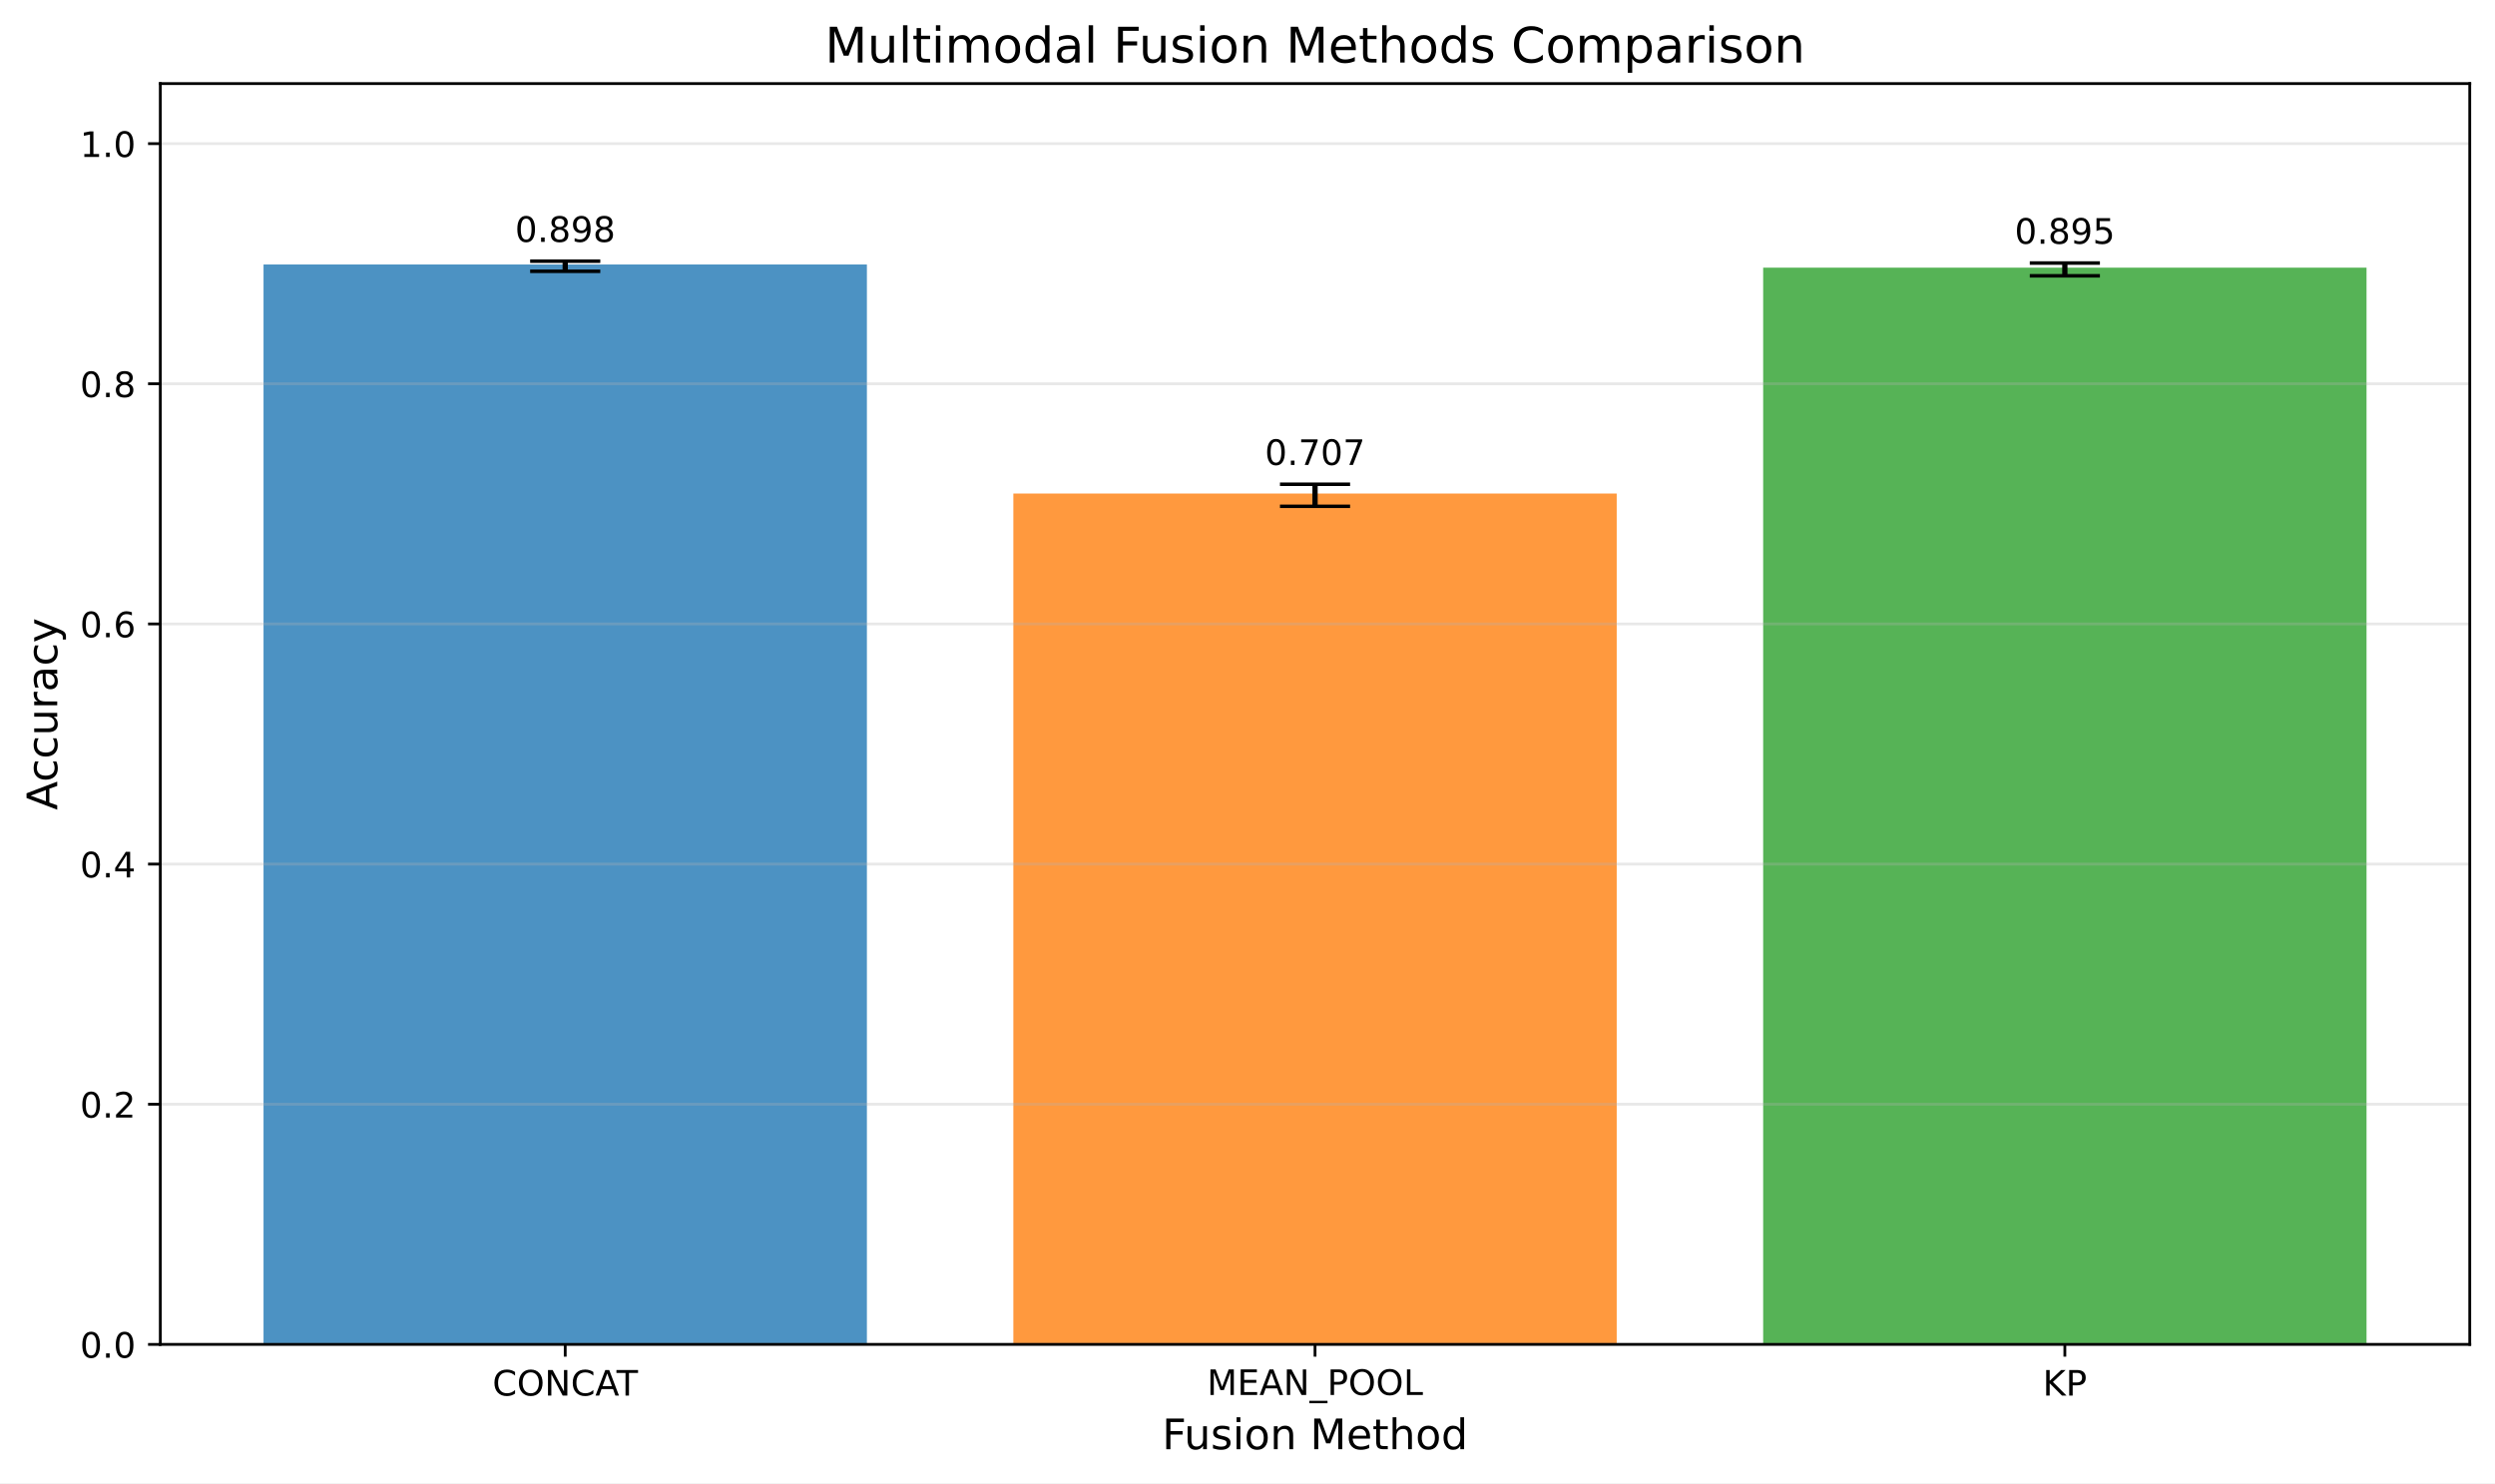
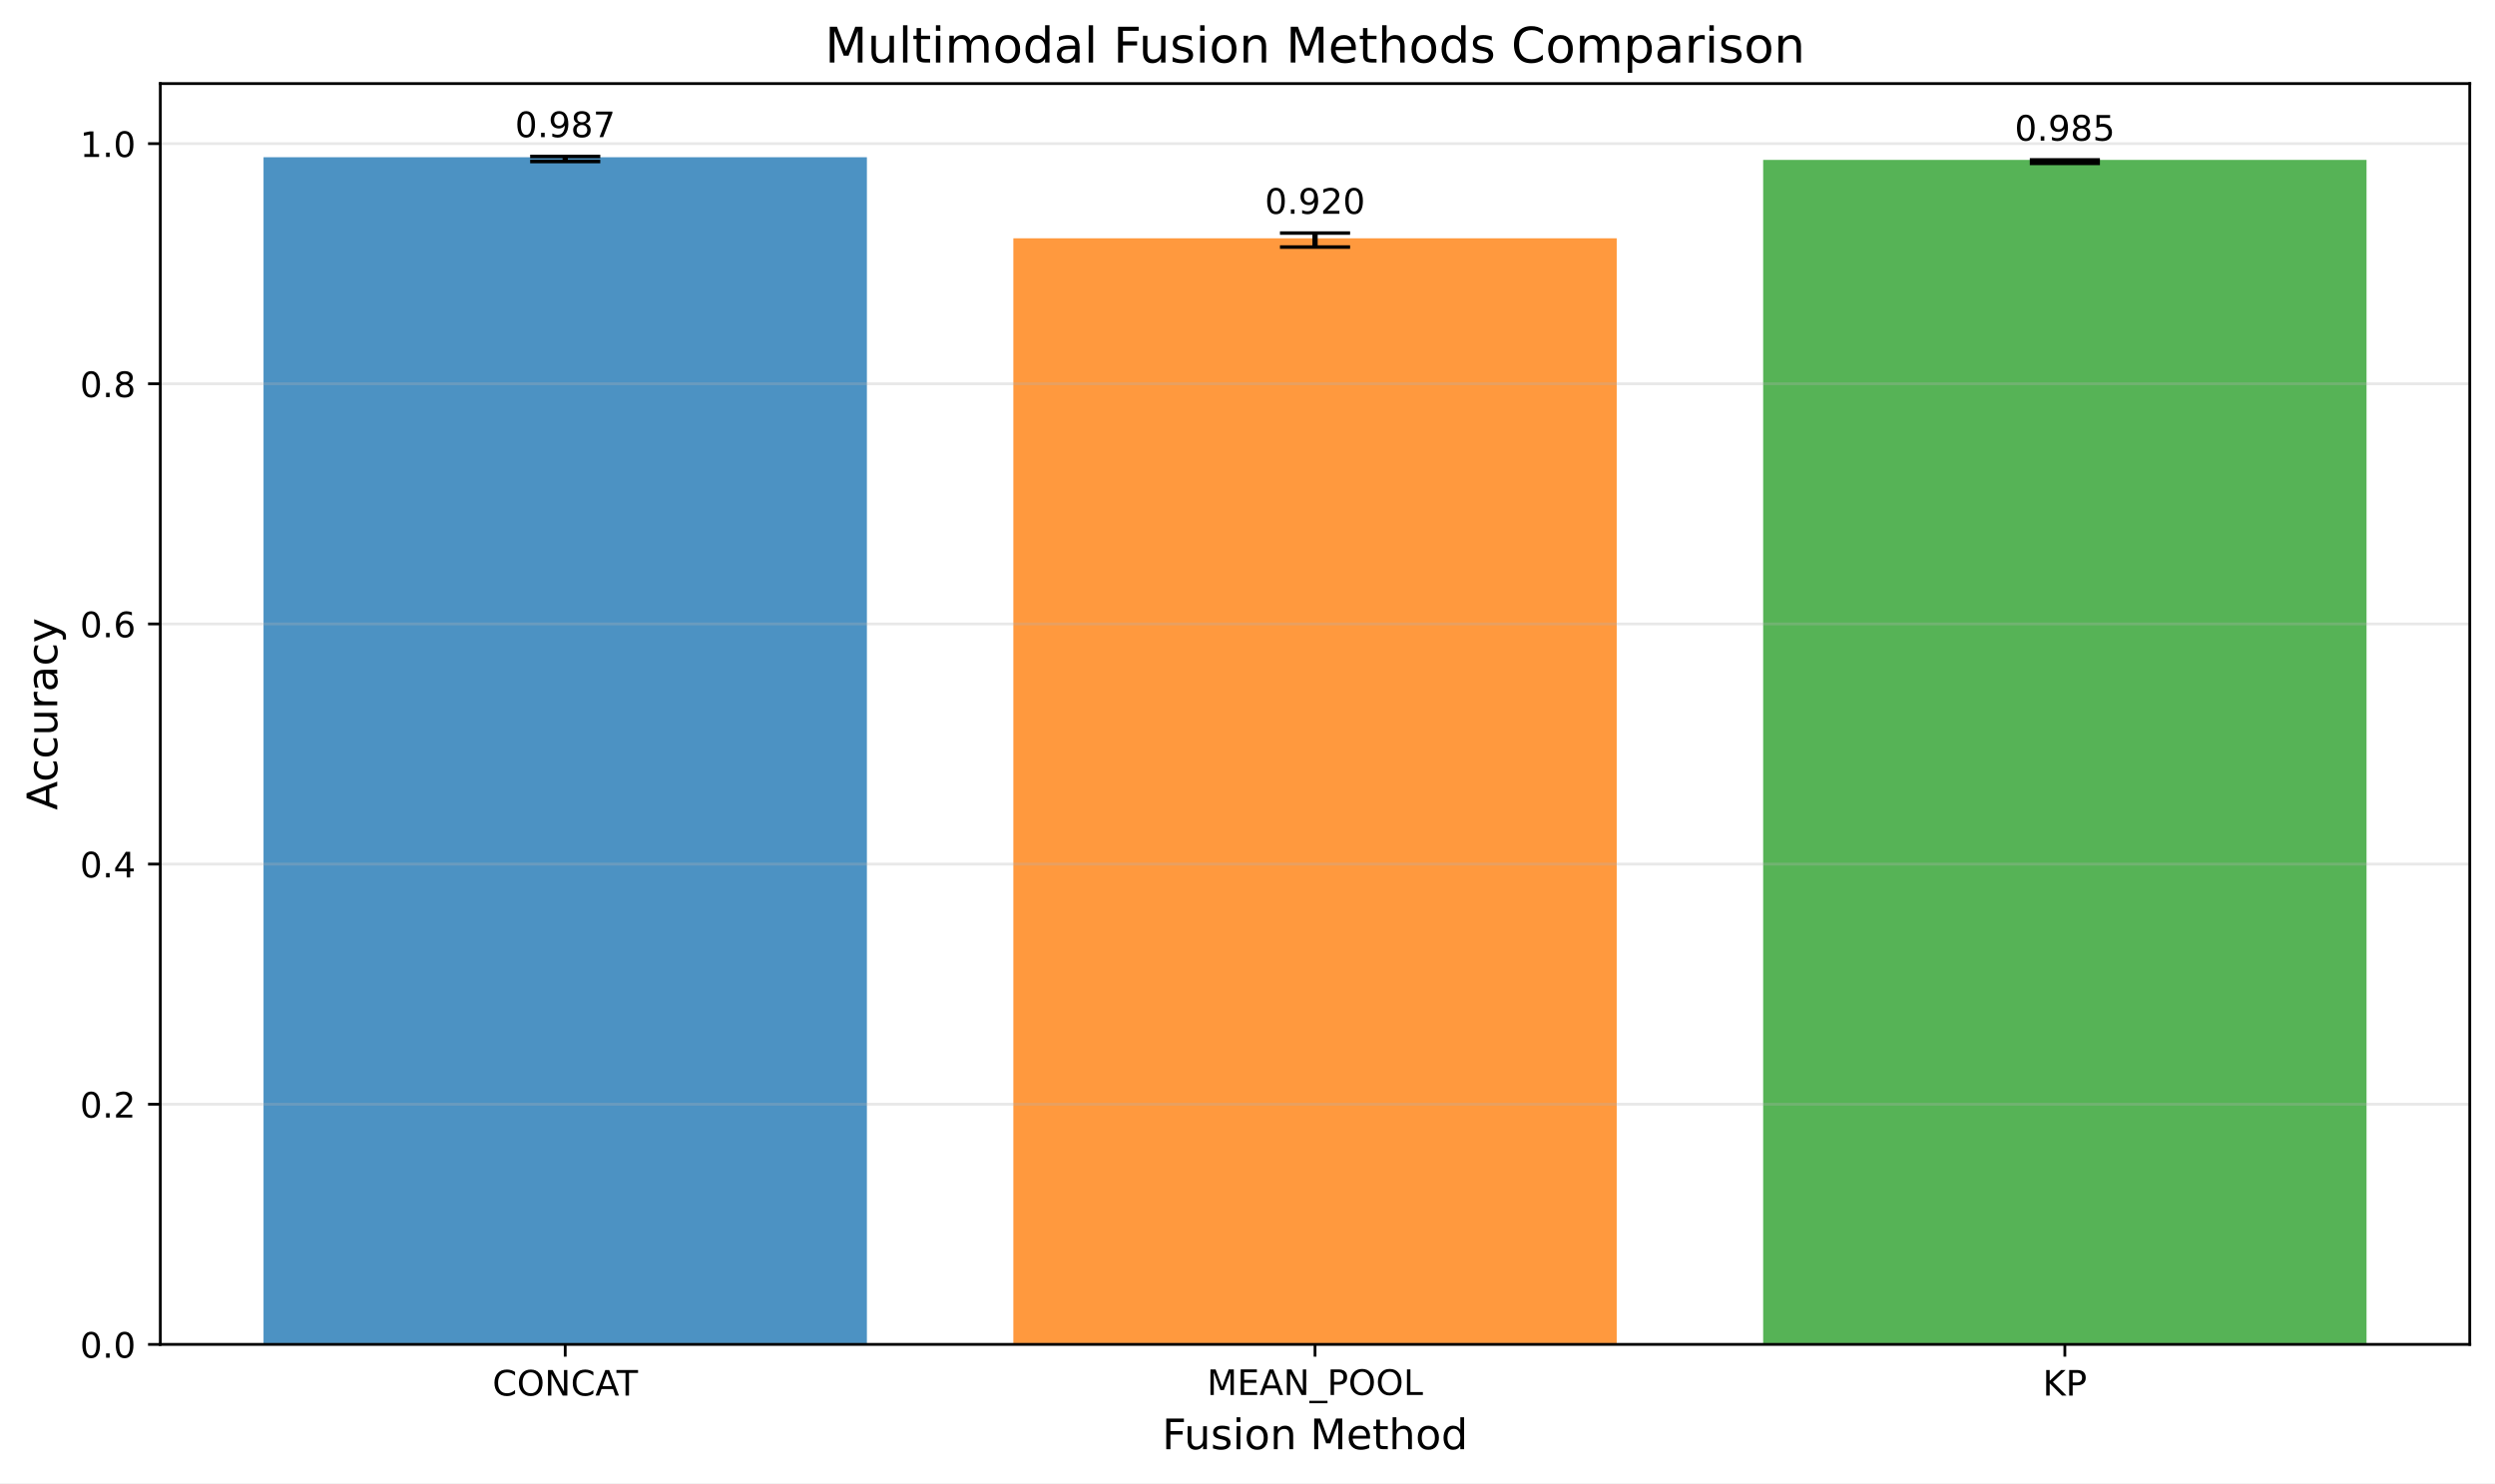
<svg xmlns="http://www.w3.org/2000/svg" xmlns:xlink="http://www.w3.org/1999/xlink" width="711.517pt" height="422.991pt" viewBox="0 0 711.517 422.991" version="1.1">
  <defs>
    <style type="text/css">*{stroke-linejoin: round; stroke-linecap: butt}</style>
  </defs>
  <g id="figure_1">
    <g id="patch_1">
      <path d="M 0 422.991  L 711.517 422.991  L 711.517 0  L 0 0  z " style="fill: #ffffff" />
    </g>
    <g id="axes_1">
      <g id="patch_2">
        <path d="M 45.717 383.398  L 704.317 383.398  L 704.317 23.838  L 45.717 23.838  z " style="fill: #ffffff" />
      </g>
      <g id="patch_3">
-         <path d="M 75.653 383.398  L 246.718 383.398  L 246.718 75.928  L 75.653 75.928  z " clip-path="url(#p27303a5ffc)" style="fill: #1f77b4; opacity: 0.8; stroke: #1f77b4; stroke-linejoin: miter" />
+         <path d="M 75.653 383.398  L 246.718 383.398  L 246.718 45.339  L 75.653 45.339  z " clip-path="url(#pd7a35f93a5)" style="fill: #1f77b4; opacity: 0.8; stroke: #1f77b4; stroke-linejoin: miter" />
      </g>
      <g id="patch_4">
-         <path d="M 289.484 383.398  L 460.549 383.398  L 460.549 141.246  L 289.484 141.246  z " clip-path="url(#p27303a5ffc)" style="fill: #ff7f0e; opacity: 0.8; stroke: #ff7f0e; stroke-linejoin: miter" />
+         <path d="M 289.484 383.398  L 460.549 383.398  L 460.549 68.459  L 289.484 68.459  z " clip-path="url(#pd7a35f93a5)" style="fill: #ff7f0e; opacity: 0.8; stroke: #ff7f0e; stroke-linejoin: miter" />
      </g>
      <g id="patch_5">
-         <path d="M 503.316 383.398  L 674.381 383.398  L 674.381 76.833  L 503.316 76.833  z " clip-path="url(#p27303a5ffc)" style="fill: #2ca02c; opacity: 0.8; stroke: #2ca02c; stroke-linejoin: miter" />
+         <path d="M 503.316 383.398  L 674.381 383.398  L 674.381 46.101  L 503.316 46.101  z " clip-path="url(#pd7a35f93a5)" style="fill: #2ca02c; opacity: 0.8; stroke: #2ca02c; stroke-linejoin: miter" />
      </g>
      <g id="matplotlib.axis_1">
        <g id="xtick_1">
          <g id="line2d_1">
            <defs>
-               <path id="mf64cdfb55c" d="M 0 0  L 0 3.5  " style="stroke: #000000; stroke-width: 0.8" />
+               <path id="mc3b2ba1097" d="M 0 0  L 0 3.5  " style="stroke: #000000; stroke-width: 0.8" />
            </defs>
            <g>
-               <use xlink:href="#mf64cdfb55c" x="161.186" y="383.398" style="stroke: #000000; stroke-width: 0.8" />
+               <use xlink:href="#mc3b2ba1097" x="161.186" y="383.398" style="stroke: #000000; stroke-width: 0.8" />
            </g>
          </g>
          <g id="text_1">
            <g transform="translate(140.4396 397.9962) scale(0.1 -0.1)">
              <defs>
                <path id="DejaVuSans-43" d="M 4122 4306  L 4122 3641  Q 3803 3938 3442 4084  Q 3081 4231 2675 4231  Q 1875 4231 1450 3742  Q 1025 3253 1025 2328  Q 1025 1406 1450 917  Q 1875 428 2675 428  Q 3081 428 3442 575  Q 3803 722 4122 1019  L 4122 359  Q 3791 134 3420 21  Q 3050 -91 2638 -91  Q 1578 -91 968 557  Q 359 1206 359 2328  Q 359 3453 968 4101  Q 1578 4750 2638 4750  Q 3056 4750 3426 4639  Q 3797 4528 4122 4306  z " transform="scale(0.015625)" />
                <path id="DejaVuSans-4f" d="M 2522 4238  Q 1834 4238 1429 3725  Q 1025 3213 1025 2328  Q 1025 1447 1429 934  Q 1834 422 2522 422  Q 3209 422 3611 934  Q 4013 1447 4013 2328  Q 4013 3213 3611 3725  Q 3209 4238 2522 4238  z M 2522 4750  Q 3503 4750 4090 4092  Q 4678 3434 4678 2328  Q 4678 1225 4090 567  Q 3503 -91 2522 -91  Q 1538 -91 948 565  Q 359 1222 359 2328  Q 359 3434 948 4092  Q 1538 4750 2522 4750  z " transform="scale(0.015625)" />
                <path id="DejaVuSans-4e" d="M 628 4666  L 1478 4666  L 3547 763  L 3547 4666  L 4159 4666  L 4159 0  L 3309 0  L 1241 3903  L 1241 0  L 628 0  L 628 4666  z " transform="scale(0.015625)" />
                <path id="DejaVuSans-41" d="M 2188 4044  L 1331 1722  L 3047 1722  L 2188 4044  z M 1831 4666  L 2547 4666  L 4325 0  L 3669 0  L 3244 1197  L 1141 1197  L 716 0  L 50 0  L 1831 4666  z " transform="scale(0.015625)" />
                <path id="DejaVuSans-54" d="M -19 4666  L 3928 4666  L 3928 4134  L 2272 4134  L 2272 0  L 1638 0  L 1638 4134  L -19 4134  L -19 4666  z " transform="scale(0.015625)" />
              </defs>
              <use xlink:href="#DejaVuSans-43" />
              <use xlink:href="#DejaVuSans-4f" transform="translate(69.82422 0)" />
              <use xlink:href="#DejaVuSans-4e" transform="translate(148.5352 0)" />
              <use xlink:href="#DejaVuSans-43" transform="translate(223.3398 0)" />
              <use xlink:href="#DejaVuSans-41" transform="translate(293.1641 0)" />
              <use xlink:href="#DejaVuSans-54" transform="translate(353.8223 0)" />
            </g>
          </g>
        </g>
        <g id="xtick_2">
          <g id="line2d_2">
            <g>
-               <use xlink:href="#mf64cdfb55c" x="375.017" y="383.398" style="stroke: #000000; stroke-width: 0.8" />
+               <use xlink:href="#mc3b2ba1097" x="375.017" y="383.398" style="stroke: #000000; stroke-width: 0.8" />
            </g>
          </g>
          <g id="text_2">
            <g transform="translate(344.2098 397.8197) scale(0.1 -0.1)">
              <defs>
                <path id="DejaVuSans-4d" d="M 628 4666  L 1569 4666  L 2759 1491  L 3956 4666  L 4897 4666  L 4897 0  L 4281 0  L 4281 4097  L 3078 897  L 2444 897  L 1241 4097  L 1241 0  L 628 0  L 628 4666  z " transform="scale(0.015625)" />
                <path id="DejaVuSans-45" d="M 628 4666  L 3578 4666  L 3578 4134  L 1259 4134  L 1259 2753  L 3481 2753  L 3481 2222  L 1259 2222  L 1259 531  L 3634 531  L 3634 0  L 628 0  L 628 4666  z " transform="scale(0.015625)" />
                <path id="DejaVuSans-5f" d="M 3263 -1063  L 3263 -1509  L -63 -1509  L -63 -1063  L 3263 -1063  z " transform="scale(0.015625)" />
                <path id="DejaVuSans-50" d="M 1259 4147  L 1259 2394  L 2053 2394  Q 2494 2394 2734 2622  Q 2975 2850 2975 3272  Q 2975 3691 2734 3919  Q 2494 4147 2053 4147  L 1259 4147  z M 628 4666  L 2053 4666  Q 2838 4666 3239 4311  Q 3641 3956 3641 3272  Q 3641 2581 3239 2228  Q 2838 1875 2053 1875  L 1259 1875  L 1259 0  L 628 0  L 628 4666  z " transform="scale(0.015625)" />
                <path id="DejaVuSans-4c" d="M 628 4666  L 1259 4666  L 1259 531  L 3531 531  L 3531 0  L 628 0  L 628 4666  z " transform="scale(0.015625)" />
              </defs>
              <use xlink:href="#DejaVuSans-4d" />
              <use xlink:href="#DejaVuSans-45" transform="translate(86.2793 0)" />
              <use xlink:href="#DejaVuSans-41" transform="translate(149.4629 0)" />
              <use xlink:href="#DejaVuSans-4e" transform="translate(217.8711 0)" />
              <use xlink:href="#DejaVuSans-5f" transform="translate(292.6758 0)" />
              <use xlink:href="#DejaVuSans-50" transform="translate(342.6758 0)" />
              <use xlink:href="#DejaVuSans-4f" transform="translate(402.9785 0)" />
              <use xlink:href="#DejaVuSans-4f" transform="translate(481.6895 0)" />
              <use xlink:href="#DejaVuSans-4c" transform="translate(560.4004 0)" />
            </g>
          </g>
        </g>
        <g id="xtick_3">
          <g id="line2d_3">
            <g>
-               <use xlink:href="#mf64cdfb55c" x="588.848" y="383.398" style="stroke: #000000; stroke-width: 0.8" />
+               <use xlink:href="#mc3b2ba1097" x="588.848" y="383.398" style="stroke: #000000; stroke-width: 0.8" />
            </g>
          </g>
          <g id="text_3">
            <g transform="translate(582.5543 397.9962) scale(0.1 -0.1)">
              <defs>
                <path id="DejaVuSans-4b" d="M 628 4666  L 1259 4666  L 1259 2694  L 3353 4666  L 4166 4666  L 1850 2491  L 4331 0  L 3500 0  L 1259 2247  L 1259 0  L 628 0  L 628 4666  z " transform="scale(0.015625)" />
              </defs>
              <use xlink:href="#DejaVuSans-4b" />
              <use xlink:href="#DejaVuSans-50" transform="translate(65.57617 0)" />
            </g>
          </g>
        </g>
        <g id="text_4">
          <g transform="translate(331.4166 413.2956) scale(0.12 -0.12)">
            <defs>
              <path id="DejaVuSans-46" d="M 628 4666  L 3309 4666  L 3309 4134  L 1259 4134  L 1259 2759  L 3109 2759  L 3109 2228  L 1259 2228  L 1259 0  L 628 0  L 628 4666  z " transform="scale(0.015625)" />
              <path id="DejaVuSans-75" d="M 544 1381  L 544 3500  L 1119 3500  L 1119 1403  Q 1119 906 1312 657  Q 1506 409 1894 409  Q 2359 409 2629 706  Q 2900 1003 2900 1516  L 2900 3500  L 3475 3500  L 3475 0  L 2900 0  L 2900 538  Q 2691 219 2414 64  Q 2138 -91 1772 -91  Q 1169 -91 856 284  Q 544 659 544 1381  z M 1991 3584  L 1991 3584  z " transform="scale(0.015625)" />
              <path id="DejaVuSans-73" d="M 2834 3397  L 2834 2853  Q 2591 2978 2328 3040  Q 2066 3103 1784 3103  Q 1356 3103 1142 2972  Q 928 2841 928 2578  Q 928 2378 1081 2264  Q 1234 2150 1697 2047  L 1894 2003  Q 2506 1872 2764 1633  Q 3022 1394 3022 966  Q 3022 478 2636 193  Q 2250 -91 1575 -91  Q 1294 -91 989 -36  Q 684 19 347 128  L 347 722  Q 666 556 975 473  Q 1284 391 1588 391  Q 1994 391 2212 530  Q 2431 669 2431 922  Q 2431 1156 2273 1281  Q 2116 1406 1581 1522  L 1381 1569  Q 847 1681 609 1914  Q 372 2147 372 2553  Q 372 3047 722 3315  Q 1072 3584 1716 3584  Q 2034 3584 2315 3537  Q 2597 3491 2834 3397  z " transform="scale(0.015625)" />
              <path id="DejaVuSans-69" d="M 603 3500  L 1178 3500  L 1178 0  L 603 0  L 603 3500  z M 603 4863  L 1178 4863  L 1178 4134  L 603 4134  L 603 4863  z " transform="scale(0.015625)" />
              <path id="DejaVuSans-6f" d="M 1959 3097  Q 1497 3097 1228 2736  Q 959 2375 959 1747  Q 959 1119 1226 758  Q 1494 397 1959 397  Q 2419 397 2687 759  Q 2956 1122 2956 1747  Q 2956 2369 2687 2733  Q 2419 3097 1959 3097  z M 1959 3584  Q 2709 3584 3137 3096  Q 3566 2609 3566 1747  Q 3566 888 3137 398  Q 2709 -91 1959 -91  Q 1206 -91 779 398  Q 353 888 353 1747  Q 353 2609 779 3096  Q 1206 3584 1959 3584  z " transform="scale(0.015625)" />
              <path id="DejaVuSans-6e" d="M 3513 2113  L 3513 0  L 2938 0  L 2938 2094  Q 2938 2591 2744 2837  Q 2550 3084 2163 3084  Q 1697 3084 1428 2787  Q 1159 2491 1159 1978  L 1159 0  L 581 0  L 581 3500  L 1159 3500  L 1159 2956  Q 1366 3272 1645 3428  Q 1925 3584 2291 3584  Q 2894 3584 3203 3211  Q 3513 2838 3513 2113  z " transform="scale(0.015625)" />
              <path id="DejaVuSans-20" transform="scale(0.015625)" />
              <path id="DejaVuSans-65" d="M 3597 1894  L 3597 1613  L 953 1613  Q 991 1019 1311 708  Q 1631 397 2203 397  Q 2534 397 2845 478  Q 3156 559 3463 722  L 3463 178  Q 3153 47 2828 -22  Q 2503 -91 2169 -91  Q 1331 -91 842 396  Q 353 884 353 1716  Q 353 2575 817 3079  Q 1281 3584 2069 3584  Q 2775 3584 3186 3129  Q 3597 2675 3597 1894  z M 3022 2063  Q 3016 2534 2758 2815  Q 2500 3097 2075 3097  Q 1594 3097 1305 2825  Q 1016 2553 972 2059  L 3022 2063  z " transform="scale(0.015625)" />
              <path id="DejaVuSans-74" d="M 1172 4494  L 1172 3500  L 2356 3500  L 2356 3053  L 1172 3053  L 1172 1153  Q 1172 725 1289 603  Q 1406 481 1766 481  L 2356 481  L 2356 0  L 1766 0  Q 1100 0 847 248  Q 594 497 594 1153  L 594 3053  L 172 3053  L 172 3500  L 594 3500  L 594 4494  L 1172 4494  z " transform="scale(0.015625)" />
              <path id="DejaVuSans-68" d="M 3513 2113  L 3513 0  L 2938 0  L 2938 2094  Q 2938 2591 2744 2837  Q 2550 3084 2163 3084  Q 1697 3084 1428 2787  Q 1159 2491 1159 1978  L 1159 0  L 581 0  L 581 4863  L 1159 4863  L 1159 2956  Q 1366 3272 1645 3428  Q 1925 3584 2291 3584  Q 2894 3584 3203 3211  Q 3513 2838 3513 2113  z " transform="scale(0.015625)" />
              <path id="DejaVuSans-64" d="M 2906 2969  L 2906 4863  L 3481 4863  L 3481 0  L 2906 0  L 2906 525  Q 2725 213 2448 61  Q 2172 -91 1784 -91  Q 1150 -91 751 415  Q 353 922 353 1747  Q 353 2572 751 3078  Q 1150 3584 1784 3584  Q 2172 3584 2448 3432  Q 2725 3281 2906 2969  z M 947 1747  Q 947 1113 1208 752  Q 1469 391 1925 391  Q 2381 391 2643 752  Q 2906 1113 2906 1747  Q 2906 2381 2643 2742  Q 2381 3103 1925 3103  Q 1469 3103 1208 2742  Q 947 2381 947 1747  z " transform="scale(0.015625)" />
            </defs>
            <use xlink:href="#DejaVuSans-46" />
            <use xlink:href="#DejaVuSans-75" transform="translate(52.01953 0)" />
            <use xlink:href="#DejaVuSans-73" transform="translate(115.3984 0)" />
            <use xlink:href="#DejaVuSans-69" transform="translate(167.498 0)" />
            <use xlink:href="#DejaVuSans-6f" transform="translate(195.2812 0)" />
            <use xlink:href="#DejaVuSans-6e" transform="translate(256.4629 0)" />
            <use xlink:href="#DejaVuSans-20" transform="translate(319.8418 0)" />
            <use xlink:href="#DejaVuSans-4d" transform="translate(351.6289 0)" />
            <use xlink:href="#DejaVuSans-65" transform="translate(437.9082 0)" />
            <use xlink:href="#DejaVuSans-74" transform="translate(499.4316 0)" />
            <use xlink:href="#DejaVuSans-68" transform="translate(538.6406 0)" />
            <use xlink:href="#DejaVuSans-6f" transform="translate(602.0195 0)" />
            <use xlink:href="#DejaVuSans-64" transform="translate(663.2012 0)" />
          </g>
        </g>
      </g>
      <g id="matplotlib.axis_2">
        <g id="ytick_1">
          <g id="line2d_4">
-             <path d="M 45.717 383.398  L 704.317 383.398  " clip-path="url(#p27303a5ffc)" style="fill: none; stroke: #b0b0b0; stroke-opacity: 0.3; stroke-width: 0.8; stroke-linecap: square" />
+             <path d="M 45.717 383.398  L 704.317 383.398  " clip-path="url(#pd7a35f93a5)" style="fill: none; stroke: #b0b0b0; stroke-opacity: 0.3; stroke-width: 0.8; stroke-linecap: square" />
          </g>
          <g id="line2d_5">
            <defs>
-               <path id="m669b06b5f6" d="M 0 0  L -3.5 0  " style="stroke: #000000; stroke-width: 0.8" />
+               <path id="me95f4fb270" d="M 0 0  L -3.5 0  " style="stroke: #000000; stroke-width: 0.8" />
            </defs>
            <g>
-               <use xlink:href="#m669b06b5f6" x="45.717" y="383.398" style="stroke: #000000; stroke-width: 0.8" />
+               <use xlink:href="#me95f4fb270" x="45.717" y="383.398" style="stroke: #000000; stroke-width: 0.8" />
            </g>
          </g>
          <g id="text_5">
            <g transform="translate(22.81375 387.197) scale(0.1 -0.1)">
              <defs>
                <path id="DejaVuSans-30" d="M 2034 4250  Q 1547 4250 1301 3770  Q 1056 3291 1056 2328  Q 1056 1369 1301 889  Q 1547 409 2034 409  Q 2525 409 2770 889  Q 3016 1369 3016 2328  Q 3016 3291 2770 3770  Q 2525 4250 2034 4250  z M 2034 4750  Q 2819 4750 3233 4129  Q 3647 3509 3647 2328  Q 3647 1150 3233 529  Q 2819 -91 2034 -91  Q 1250 -91 836 529  Q 422 1150 422 2328  Q 422 3509 836 4129  Q 1250 4750 2034 4750  z " transform="scale(0.015625)" />
                <path id="DejaVuSans-2e" d="M 684 794  L 1344 794  L 1344 0  L 684 0  L 684 794  z " transform="scale(0.015625)" />
              </defs>
              <use xlink:href="#DejaVuSans-30" />
              <use xlink:href="#DejaVuSans-2e" transform="translate(63.62305 0)" />
              <use xlink:href="#DejaVuSans-30" transform="translate(95.41016 0)" />
            </g>
          </g>
        </g>
        <g id="ytick_2">
          <g id="line2d_6">
-             <path d="M 45.717 314.91  L 704.317 314.91  " clip-path="url(#p27303a5ffc)" style="fill: none; stroke: #b0b0b0; stroke-opacity: 0.3; stroke-width: 0.8; stroke-linecap: square" />
+             <path d="M 45.717 314.91  L 704.317 314.91  " clip-path="url(#pd7a35f93a5)" style="fill: none; stroke: #b0b0b0; stroke-opacity: 0.3; stroke-width: 0.8; stroke-linecap: square" />
          </g>
          <g id="line2d_7">
            <g>
-               <use xlink:href="#m669b06b5f6" x="45.717" y="314.91" style="stroke: #000000; stroke-width: 0.8" />
+               <use xlink:href="#me95f4fb270" x="45.717" y="314.91" style="stroke: #000000; stroke-width: 0.8" />
            </g>
          </g>
          <g id="text_6">
            <g transform="translate(22.81375 318.7094) scale(0.1 -0.1)">
              <defs>
                <path id="DejaVuSans-32" d="M 1228 531  L 3431 531  L 3431 0  L 469 0  L 469 531  Q 828 903 1448 1529  Q 2069 2156 2228 2338  Q 2531 2678 2651 2914  Q 2772 3150 2772 3378  Q 2772 3750 2511 3984  Q 2250 4219 1831 4219  Q 1534 4219 1204 4116  Q 875 4013 500 3803  L 500 4441  Q 881 4594 1212 4672  Q 1544 4750 1819 4750  Q 2544 4750 2975 4387  Q 3406 4025 3406 3419  Q 3406 3131 3298 2873  Q 3191 2616 2906 2266  Q 2828 2175 2409 1742  Q 1991 1309 1228 531  z " transform="scale(0.015625)" />
              </defs>
              <use xlink:href="#DejaVuSans-30" />
              <use xlink:href="#DejaVuSans-2e" transform="translate(63.62305 0)" />
              <use xlink:href="#DejaVuSans-32" transform="translate(95.41016 0)" />
            </g>
          </g>
        </g>
        <g id="ytick_3">
          <g id="line2d_8">
-             <path d="M 45.717 246.423  L 704.317 246.423  " clip-path="url(#p27303a5ffc)" style="fill: none; stroke: #b0b0b0; stroke-opacity: 0.3; stroke-width: 0.8; stroke-linecap: square" />
+             <path d="M 45.717 246.423  L 704.317 246.423  " clip-path="url(#pd7a35f93a5)" style="fill: none; stroke: #b0b0b0; stroke-opacity: 0.3; stroke-width: 0.8; stroke-linecap: square" />
          </g>
          <g id="line2d_9">
            <g>
-               <use xlink:href="#m669b06b5f6" x="45.717" y="246.423" style="stroke: #000000; stroke-width: 0.8" />
+               <use xlink:href="#me95f4fb270" x="45.717" y="246.423" style="stroke: #000000; stroke-width: 0.8" />
            </g>
          </g>
          <g id="text_7">
            <g transform="translate(22.81375 250.2218) scale(0.1 -0.1)">
              <defs>
                <path id="DejaVuSans-34" d="M 2419 4116  L 825 1625  L 2419 1625  L 2419 4116  z M 2253 4666  L 3047 4666  L 3047 1625  L 3713 1625  L 3713 1100  L 3047 1100  L 3047 0  L 2419 0  L 2419 1100  L 313 1100  L 313 1709  L 2253 4666  z " transform="scale(0.015625)" />
              </defs>
              <use xlink:href="#DejaVuSans-30" />
              <use xlink:href="#DejaVuSans-2e" transform="translate(63.62305 0)" />
              <use xlink:href="#DejaVuSans-34" transform="translate(95.41016 0)" />
            </g>
          </g>
        </g>
        <g id="ytick_4">
          <g id="line2d_10">
-             <path d="M 45.717 177.935  L 704.317 177.935  " clip-path="url(#p27303a5ffc)" style="fill: none; stroke: #b0b0b0; stroke-opacity: 0.3; stroke-width: 0.8; stroke-linecap: square" />
+             <path d="M 45.717 177.935  L 704.317 177.935  " clip-path="url(#pd7a35f93a5)" style="fill: none; stroke: #b0b0b0; stroke-opacity: 0.3; stroke-width: 0.8; stroke-linecap: square" />
          </g>
          <g id="line2d_11">
            <g>
-               <use xlink:href="#m669b06b5f6" x="45.717" y="177.935" style="stroke: #000000; stroke-width: 0.8" />
+               <use xlink:href="#me95f4fb270" x="45.717" y="177.935" style="stroke: #000000; stroke-width: 0.8" />
            </g>
          </g>
          <g id="text_8">
            <g transform="translate(22.81375 181.7342) scale(0.1 -0.1)">
              <defs>
                <path id="DejaVuSans-36" d="M 2113 2584  Q 1688 2584 1439 2293  Q 1191 2003 1191 1497  Q 1191 994 1439 701  Q 1688 409 2113 409  Q 2538 409 2786 701  Q 3034 994 3034 1497  Q 3034 2003 2786 2293  Q 2538 2584 2113 2584  z M 3366 4563  L 3366 3988  Q 3128 4100 2886 4159  Q 2644 4219 2406 4219  Q 1781 4219 1451 3797  Q 1122 3375 1075 2522  Q 1259 2794 1537 2939  Q 1816 3084 2150 3084  Q 2853 3084 3261 2657  Q 3669 2231 3669 1497  Q 3669 778 3244 343  Q 2819 -91 2113 -91  Q 1303 -91 875 529  Q 447 1150 447 2328  Q 447 3434 972 4092  Q 1497 4750 2381 4750  Q 2619 4750 2861 4703  Q 3103 4656 3366 4563  z " transform="scale(0.015625)" />
              </defs>
              <use xlink:href="#DejaVuSans-30" />
              <use xlink:href="#DejaVuSans-2e" transform="translate(63.62305 0)" />
              <use xlink:href="#DejaVuSans-36" transform="translate(95.41016 0)" />
            </g>
          </g>
        </g>
        <g id="ytick_5">
          <g id="line2d_12">
-             <path d="M 45.717 109.447  L 704.317 109.447  " clip-path="url(#p27303a5ffc)" style="fill: none; stroke: #b0b0b0; stroke-opacity: 0.3; stroke-width: 0.8; stroke-linecap: square" />
+             <path d="M 45.717 109.447  L 704.317 109.447  " clip-path="url(#pd7a35f93a5)" style="fill: none; stroke: #b0b0b0; stroke-opacity: 0.3; stroke-width: 0.8; stroke-linecap: square" />
          </g>
          <g id="line2d_13">
            <g>
-               <use xlink:href="#m669b06b5f6" x="45.717" y="109.447" style="stroke: #000000; stroke-width: 0.8" />
+               <use xlink:href="#me95f4fb270" x="45.717" y="109.447" style="stroke: #000000; stroke-width: 0.8" />
            </g>
          </g>
          <g id="text_9">
            <g transform="translate(22.81375 113.2466) scale(0.1 -0.1)">
              <defs>
                <path id="DejaVuSans-38" d="M 2034 2216  Q 1584 2216 1326 1975  Q 1069 1734 1069 1313  Q 1069 891 1326 650  Q 1584 409 2034 409  Q 2484 409 2743 651  Q 3003 894 3003 1313  Q 3003 1734 2745 1975  Q 2488 2216 2034 2216  z M 1403 2484  Q 997 2584 770 2862  Q 544 3141 544 3541  Q 544 4100 942 4425  Q 1341 4750 2034 4750  Q 2731 4750 3128 4425  Q 3525 4100 3525 3541  Q 3525 3141 3298 2862  Q 3072 2584 2669 2484  Q 3125 2378 3379 2068  Q 3634 1759 3634 1313  Q 3634 634 3220 271  Q 2806 -91 2034 -91  Q 1263 -91 848 271  Q 434 634 434 1313  Q 434 1759 690 2068  Q 947 2378 1403 2484  z M 1172 3481  Q 1172 3119 1398 2916  Q 1625 2713 2034 2713  Q 2441 2713 2670 2916  Q 2900 3119 2900 3481  Q 2900 3844 2670 4047  Q 2441 4250 2034 4250  Q 1625 4250 1398 4047  Q 1172 3844 1172 3481  z " transform="scale(0.015625)" />
              </defs>
              <use xlink:href="#DejaVuSans-30" />
              <use xlink:href="#DejaVuSans-2e" transform="translate(63.62305 0)" />
              <use xlink:href="#DejaVuSans-38" transform="translate(95.41016 0)" />
            </g>
          </g>
        </g>
        <g id="ytick_6">
          <g id="line2d_14">
-             <path d="M 45.717 40.96  L 704.317 40.96  " clip-path="url(#p27303a5ffc)" style="fill: none; stroke: #b0b0b0; stroke-opacity: 0.3; stroke-width: 0.8; stroke-linecap: square" />
+             <path d="M 45.717 40.96  L 704.317 40.96  " clip-path="url(#pd7a35f93a5)" style="fill: none; stroke: #b0b0b0; stroke-opacity: 0.3; stroke-width: 0.8; stroke-linecap: square" />
          </g>
          <g id="line2d_15">
            <g>
-               <use xlink:href="#m669b06b5f6" x="45.717" y="40.96" style="stroke: #000000; stroke-width: 0.8" />
+               <use xlink:href="#me95f4fb270" x="45.717" y="40.96" style="stroke: #000000; stroke-width: 0.8" />
            </g>
          </g>
          <g id="text_10">
            <g transform="translate(22.81375 44.75894) scale(0.1 -0.1)">
              <defs>
                <path id="DejaVuSans-31" d="M 794 531  L 1825 531  L 1825 4091  L 703 3866  L 703 4441  L 1819 4666  L 2450 4666  L 2450 531  L 3481 531  L 3481 0  L 794 0  L 794 531  z " transform="scale(0.015625)" />
              </defs>
              <use xlink:href="#DejaVuSans-31" />
              <use xlink:href="#DejaVuSans-2e" transform="translate(63.62305 0)" />
              <use xlink:href="#DejaVuSans-30" transform="translate(95.41016 0)" />
            </g>
          </g>
        </g>
        <g id="text_11">
          <g transform="translate(16.31812 231.0116) rotate(-90) scale(0.12 -0.12)">
            <defs>
              <path id="DejaVuSans-63" d="M 3122 3366  L 3122 2828  Q 2878 2963 2633 3030  Q 2388 3097 2138 3097  Q 1578 3097 1268 2742  Q 959 2388 959 1747  Q 959 1106 1268 751  Q 1578 397 2138 397  Q 2388 397 2633 464  Q 2878 531 3122 666  L 3122 134  Q 2881 22 2623 -34  Q 2366 -91 2075 -91  Q 1284 -91 818 406  Q 353 903 353 1747  Q 353 2603 823 3093  Q 1294 3584 2113 3584  Q 2378 3584 2631 3529  Q 2884 3475 3122 3366  z " transform="scale(0.015625)" />
              <path id="DejaVuSans-72" d="M 2631 2963  Q 2534 3019 2420 3045  Q 2306 3072 2169 3072  Q 1681 3072 1420 2755  Q 1159 2438 1159 1844  L 1159 0  L 581 0  L 581 3500  L 1159 3500  L 1159 2956  Q 1341 3275 1631 3429  Q 1922 3584 2338 3584  Q 2397 3584 2469 3576  Q 2541 3569 2628 3553  L 2631 2963  z " transform="scale(0.015625)" />
              <path id="DejaVuSans-61" d="M 2194 1759  Q 1497 1759 1228 1600  Q 959 1441 959 1056  Q 959 750 1161 570  Q 1363 391 1709 391  Q 2188 391 2477 730  Q 2766 1069 2766 1631  L 2766 1759  L 2194 1759  z M 3341 1997  L 3341 0  L 2766 0  L 2766 531  Q 2569 213 2275 61  Q 1981 -91 1556 -91  Q 1019 -91 701 211  Q 384 513 384 1019  Q 384 1609 779 1909  Q 1175 2209 1959 2209  L 2766 2209  L 2766 2266  Q 2766 2663 2505 2880  Q 2244 3097 1772 3097  Q 1472 3097 1187 3025  Q 903 2953 641 2809  L 641 3341  Q 956 3463 1253 3523  Q 1550 3584 1831 3584  Q 2591 3584 2966 3190  Q 3341 2797 3341 1997  z " transform="scale(0.015625)" />
              <path id="DejaVuSans-79" d="M 2059 -325  Q 1816 -950 1584 -1140  Q 1353 -1331 966 -1331  L 506 -1331  L 506 -850  L 844 -850  Q 1081 -850 1212 -737  Q 1344 -625 1503 -206  L 1606 56  L 191 3500  L 800 3500  L 1894 763  L 2988 3500  L 3597 3500  L 2059 -325  z " transform="scale(0.015625)" />
            </defs>
            <use xlink:href="#DejaVuSans-41" />
            <use xlink:href="#DejaVuSans-63" transform="translate(66.6582 0)" />
            <use xlink:href="#DejaVuSans-63" transform="translate(121.6387 0)" />
            <use xlink:href="#DejaVuSans-75" transform="translate(176.6191 0)" />
            <use xlink:href="#DejaVuSans-72" transform="translate(239.998 0)" />
            <use xlink:href="#DejaVuSans-61" transform="translate(281.1113 0)" />
            <use xlink:href="#DejaVuSans-63" transform="translate(342.3906 0)" />
            <use xlink:href="#DejaVuSans-79" transform="translate(397.3711 0)" />
          </g>
        </g>
      </g>
      <g id="LineCollection_1">
-         <path d="M 161.186 77.372  L 161.186 74.483  " clip-path="url(#p27303a5ffc)" style="fill: none; stroke: #000000; stroke-width: 1.5" />
-         <path d="M 375.017 144.391  L 375.017 138.101  " clip-path="url(#p27303a5ffc)" style="fill: none; stroke: #000000; stroke-width: 1.5" />
-         <path d="M 588.848 78.651  L 588.848 75.016  " clip-path="url(#p27303a5ffc)" style="fill: none; stroke: #000000; stroke-width: 1.5" />
+         <path d="M 161.186 46.064  L 161.186 44.615  " clip-path="url(#pd7a35f93a5)" style="fill: none; stroke: #000000; stroke-width: 1.5" />
+         <path d="M 375.017 70.452  L 375.017 66.467  " clip-path="url(#pd7a35f93a5)" style="fill: none; stroke: #000000; stroke-width: 1.5" />
+         <path d="M 588.848 46.594  L 588.848 45.608  " clip-path="url(#pd7a35f93a5)" style="fill: none; stroke: #000000; stroke-width: 1.5" />
      </g>
      <g id="line2d_16">
        <defs>
-           <path id="ma097a8eee8" d="M 10 0  L -10 -0  " style="stroke: #000000" />
+           <path id="m0da2c6b03b" d="M 10 0  L -10 -0  " style="stroke: #000000" />
        </defs>
-         <g clip-path="url(#p27303a5ffc)">
-           <use xlink:href="#ma097a8eee8" x="161.186" y="77.372" style="stroke: #000000" />
-           <use xlink:href="#ma097a8eee8" x="375.017" y="144.391" style="stroke: #000000" />
-           <use xlink:href="#ma097a8eee8" x="588.848" y="78.651" style="stroke: #000000" />
+         <g clip-path="url(#pd7a35f93a5)">
+           <use xlink:href="#m0da2c6b03b" x="161.186" y="46.064" style="stroke: #000000" />
+           <use xlink:href="#m0da2c6b03b" x="375.017" y="70.452" style="stroke: #000000" />
+           <use xlink:href="#m0da2c6b03b" x="588.848" y="46.594" style="stroke: #000000" />
        </g>
      </g>
      <g id="line2d_17">
-         <g clip-path="url(#p27303a5ffc)">
-           <use xlink:href="#ma097a8eee8" x="161.186" y="74.483" style="stroke: #000000" />
-           <use xlink:href="#ma097a8eee8" x="375.017" y="138.101" style="stroke: #000000" />
-           <use xlink:href="#ma097a8eee8" x="588.848" y="75.016" style="stroke: #000000" />
+         <g clip-path="url(#pd7a35f93a5)">
+           <use xlink:href="#m0da2c6b03b" x="161.186" y="44.615" style="stroke: #000000" />
+           <use xlink:href="#m0da2c6b03b" x="375.017" y="66.467" style="stroke: #000000" />
+           <use xlink:href="#m0da2c6b03b" x="588.848" y="45.608" style="stroke: #000000" />
        </g>
      </g>
      <g id="patch_6">
        <path d="M 45.717 383.398  L 45.717 23.838  " style="fill: none; stroke: #000000; stroke-width: 0.8; stroke-linejoin: miter; stroke-linecap: square" />
      </g>
      <g id="patch_7">
        <path d="M 704.317 383.398  L 704.317 23.838  " style="fill: none; stroke: #000000; stroke-width: 0.8; stroke-linejoin: miter; stroke-linecap: square" />
      </g>
      <g id="patch_8">
        <path d="M 45.717 383.398  L 704.317 383.398  " style="fill: none; stroke: #000000; stroke-width: 0.8; stroke-linejoin: miter; stroke-linecap: square" />
      </g>
      <g id="patch_9">
        <path d="M 45.717 23.838  L 704.317 23.838  " style="fill: none; stroke: #000000; stroke-width: 0.8; stroke-linejoin: miter; stroke-linecap: square" />
      </g>
      <g id="text_12">
-         <g transform="translate(146.8716 68.97937) scale(0.1 -0.1)">
+         <g transform="translate(146.8716 39.1109) scale(0.1 -0.1)">
          <defs>
            <path id="DejaVuSans-39" d="M 703 97  L 703 672  Q 941 559 1184 500  Q 1428 441 1663 441  Q 2288 441 2617 861  Q 2947 1281 2994 2138  Q 2813 1869 2534 1725  Q 2256 1581 1919 1581  Q 1219 1581 811 2004  Q 403 2428 403 3163  Q 403 3881 828 4315  Q 1253 4750 1959 4750  Q 2769 4750 3195 4129  Q 3622 3509 3622 2328  Q 3622 1225 3098 567  Q 2575 -91 1691 -91  Q 1453 -91 1209 -44  Q 966 3 703 97  z M 1959 2075  Q 2384 2075 2632 2365  Q 2881 2656 2881 3163  Q 2881 3666 2632 3958  Q 2384 4250 1959 4250  Q 1534 4250 1286 3958  Q 1038 3666 1038 3163  Q 1038 2656 1286 2365  Q 1534 2075 1959 2075  z " transform="scale(0.015625)" />
-           </defs>
-           <use xlink:href="#DejaVuSans-30" />
-           <use xlink:href="#DejaVuSans-2e" transform="translate(63.62305 0)" />
-           <use xlink:href="#DejaVuSans-38" transform="translate(95.41016 0)" />
-           <use xlink:href="#DejaVuSans-39" transform="translate(159.0332 0)" />
-           <use xlink:href="#DejaVuSans-38" transform="translate(222.6562 0)" />
-         </g>
-       </g>
-       <g id="text_13">
-         <g transform="translate(360.7028 132.5972) scale(0.1 -0.1)">
-           <defs>
            <path id="DejaVuSans-37" d="M 525 4666  L 3525 4666  L 3525 4397  L 1831 0  L 1172 0  L 2766 4134  L 525 4134  L 525 4666  z " transform="scale(0.015625)" />
          </defs>
          <use xlink:href="#DejaVuSans-30" />
          <use xlink:href="#DejaVuSans-2e" transform="translate(63.62305 0)" />
-           <use xlink:href="#DejaVuSans-37" transform="translate(95.41016 0)" />
-           <use xlink:href="#DejaVuSans-30" transform="translate(159.0332 0)" />
+           <use xlink:href="#DejaVuSans-39" transform="translate(95.41016 0)" />
+           <use xlink:href="#DejaVuSans-38" transform="translate(159.0332 0)" />
          <use xlink:href="#DejaVuSans-37" transform="translate(222.6562 0)" />
        </g>
      </g>
+       <g id="text_13">
+         <g transform="translate(360.7028 60.96328) scale(0.1 -0.1)">
+           <use xlink:href="#DejaVuSans-30" />
+           <use xlink:href="#DejaVuSans-2e" transform="translate(63.62305 0)" />
+           <use xlink:href="#DejaVuSans-39" transform="translate(95.41016 0)" />
+           <use xlink:href="#DejaVuSans-32" transform="translate(159.0332 0)" />
+           <use xlink:href="#DejaVuSans-30" transform="translate(222.6562 0)" />
+         </g>
+       </g>
      <g id="text_14">
-         <g transform="translate(574.534 69.51201) scale(0.1 -0.1)">
+         <g transform="translate(574.534 40.1043) scale(0.1 -0.1)">
          <defs>
            <path id="DejaVuSans-35" d="M 691 4666  L 3169 4666  L 3169 4134  L 1269 4134  L 1269 2991  Q 1406 3038 1543 3061  Q 1681 3084 1819 3084  Q 2600 3084 3056 2656  Q 3513 2228 3513 1497  Q 3513 744 3044 326  Q 2575 -91 1722 -91  Q 1428 -91 1123 -41  Q 819 9 494 109  L 494 744  Q 775 591 1075 516  Q 1375 441 1709 441  Q 2250 441 2565 725  Q 2881 1009 2881 1497  Q 2881 1984 2565 2268  Q 2250 2553 1709 2553  Q 1456 2553 1204 2497  Q 953 2441 691 2322  L 691 4666  z " transform="scale(0.015625)" />
          </defs>
          <use xlink:href="#DejaVuSans-30" />
          <use xlink:href="#DejaVuSans-2e" transform="translate(63.62305 0)" />
-           <use xlink:href="#DejaVuSans-38" transform="translate(95.41016 0)" />
-           <use xlink:href="#DejaVuSans-39" transform="translate(159.0332 0)" />
+           <use xlink:href="#DejaVuSans-39" transform="translate(95.41016 0)" />
+           <use xlink:href="#DejaVuSans-38" transform="translate(159.0332 0)" />
          <use xlink:href="#DejaVuSans-35" transform="translate(222.6562 0)" />
        </g>
      </g>
      <g id="text_15">
        <g transform="translate(235.2531 17.83781) scale(0.14 -0.14)">
          <defs>
            <path id="DejaVuSans-6c" d="M 603 4863  L 1178 4863  L 1178 0  L 603 0  L 603 4863  z " transform="scale(0.015625)" />
            <path id="DejaVuSans-6d" d="M 3328 2828  Q 3544 3216 3844 3400  Q 4144 3584 4550 3584  Q 5097 3584 5394 3201  Q 5691 2819 5691 2113  L 5691 0  L 5113 0  L 5113 2094  Q 5113 2597 4934 2840  Q 4756 3084 4391 3084  Q 3944 3084 3684 2787  Q 3425 2491 3425 1978  L 3425 0  L 2847 0  L 2847 2094  Q 2847 2600 2669 2842  Q 2491 3084 2119 3084  Q 1678 3084 1418 2786  Q 1159 2488 1159 1978  L 1159 0  L 581 0  L 581 3500  L 1159 3500  L 1159 2956  Q 1356 3278 1631 3431  Q 1906 3584 2284 3584  Q 2666 3584 2933 3390  Q 3200 3197 3328 2828  z " transform="scale(0.015625)" />
            <path id="DejaVuSans-70" d="M 1159 525  L 1159 -1331  L 581 -1331  L 581 3500  L 1159 3500  L 1159 2969  Q 1341 3281 1617 3432  Q 1894 3584 2278 3584  Q 2916 3584 3314 3078  Q 3713 2572 3713 1747  Q 3713 922 3314 415  Q 2916 -91 2278 -91  Q 1894 -91 1617 61  Q 1341 213 1159 525  z M 3116 1747  Q 3116 2381 2855 2742  Q 2594 3103 2138 3103  Q 1681 3103 1420 2742  Q 1159 2381 1159 1747  Q 1159 1113 1420 752  Q 1681 391 2138 391  Q 2594 391 2855 752  Q 3116 1113 3116 1747  z " transform="scale(0.015625)" />
          </defs>
          <use xlink:href="#DejaVuSans-4d" />
          <use xlink:href="#DejaVuSans-75" transform="translate(86.2793 0)" />
          <use xlink:href="#DejaVuSans-6c" transform="translate(149.6582 0)" />
          <use xlink:href="#DejaVuSans-74" transform="translate(177.4414 0)" />
          <use xlink:href="#DejaVuSans-69" transform="translate(216.6504 0)" />
          <use xlink:href="#DejaVuSans-6d" transform="translate(244.4336 0)" />
          <use xlink:href="#DejaVuSans-6f" transform="translate(341.8457 0)" />
          <use xlink:href="#DejaVuSans-64" transform="translate(403.0273 0)" />
          <use xlink:href="#DejaVuSans-61" transform="translate(466.5039 0)" />
          <use xlink:href="#DejaVuSans-6c" transform="translate(527.7832 0)" />
          <use xlink:href="#DejaVuSans-20" transform="translate(555.5664 0)" />
          <use xlink:href="#DejaVuSans-46" transform="translate(587.3535 0)" />
          <use xlink:href="#DejaVuSans-75" transform="translate(639.373 0)" />
          <use xlink:href="#DejaVuSans-73" transform="translate(702.752 0)" />
          <use xlink:href="#DejaVuSans-69" transform="translate(754.8516 0)" />
          <use xlink:href="#DejaVuSans-6f" transform="translate(782.6348 0)" />
          <use xlink:href="#DejaVuSans-6e" transform="translate(843.8164 0)" />
          <use xlink:href="#DejaVuSans-20" transform="translate(907.1953 0)" />
          <use xlink:href="#DejaVuSans-4d" transform="translate(938.9824 0)" />
          <use xlink:href="#DejaVuSans-65" transform="translate(1025.262 0)" />
          <use xlink:href="#DejaVuSans-74" transform="translate(1086.785 0)" />
          <use xlink:href="#DejaVuSans-68" transform="translate(1125.994 0)" />
          <use xlink:href="#DejaVuSans-6f" transform="translate(1189.373 0)" />
          <use xlink:href="#DejaVuSans-64" transform="translate(1250.555 0)" />
          <use xlink:href="#DejaVuSans-73" transform="translate(1314.031 0)" />
          <use xlink:href="#DejaVuSans-20" transform="translate(1366.131 0)" />
          <use xlink:href="#DejaVuSans-43" transform="translate(1397.918 0)" />
          <use xlink:href="#DejaVuSans-6f" transform="translate(1467.742 0)" />
          <use xlink:href="#DejaVuSans-6d" transform="translate(1528.924 0)" />
          <use xlink:href="#DejaVuSans-70" transform="translate(1626.336 0)" />
          <use xlink:href="#DejaVuSans-61" transform="translate(1689.812 0)" />
          <use xlink:href="#DejaVuSans-72" transform="translate(1751.092 0)" />
          <use xlink:href="#DejaVuSans-69" transform="translate(1792.205 0)" />
          <use xlink:href="#DejaVuSans-73" transform="translate(1819.988 0)" />
          <use xlink:href="#DejaVuSans-6f" transform="translate(1872.088 0)" />
          <use xlink:href="#DejaVuSans-6e" transform="translate(1933.27 0)" />
        </g>
      </g>
    </g>
  </g>
  <defs>
-     <clipPath id="p27303a5ffc">
+     <clipPath id="pd7a35f93a5">
      <rect x="45.717" y="23.838" width="658.6" height="359.56" />
    </clipPath>
  </defs>
</svg>
